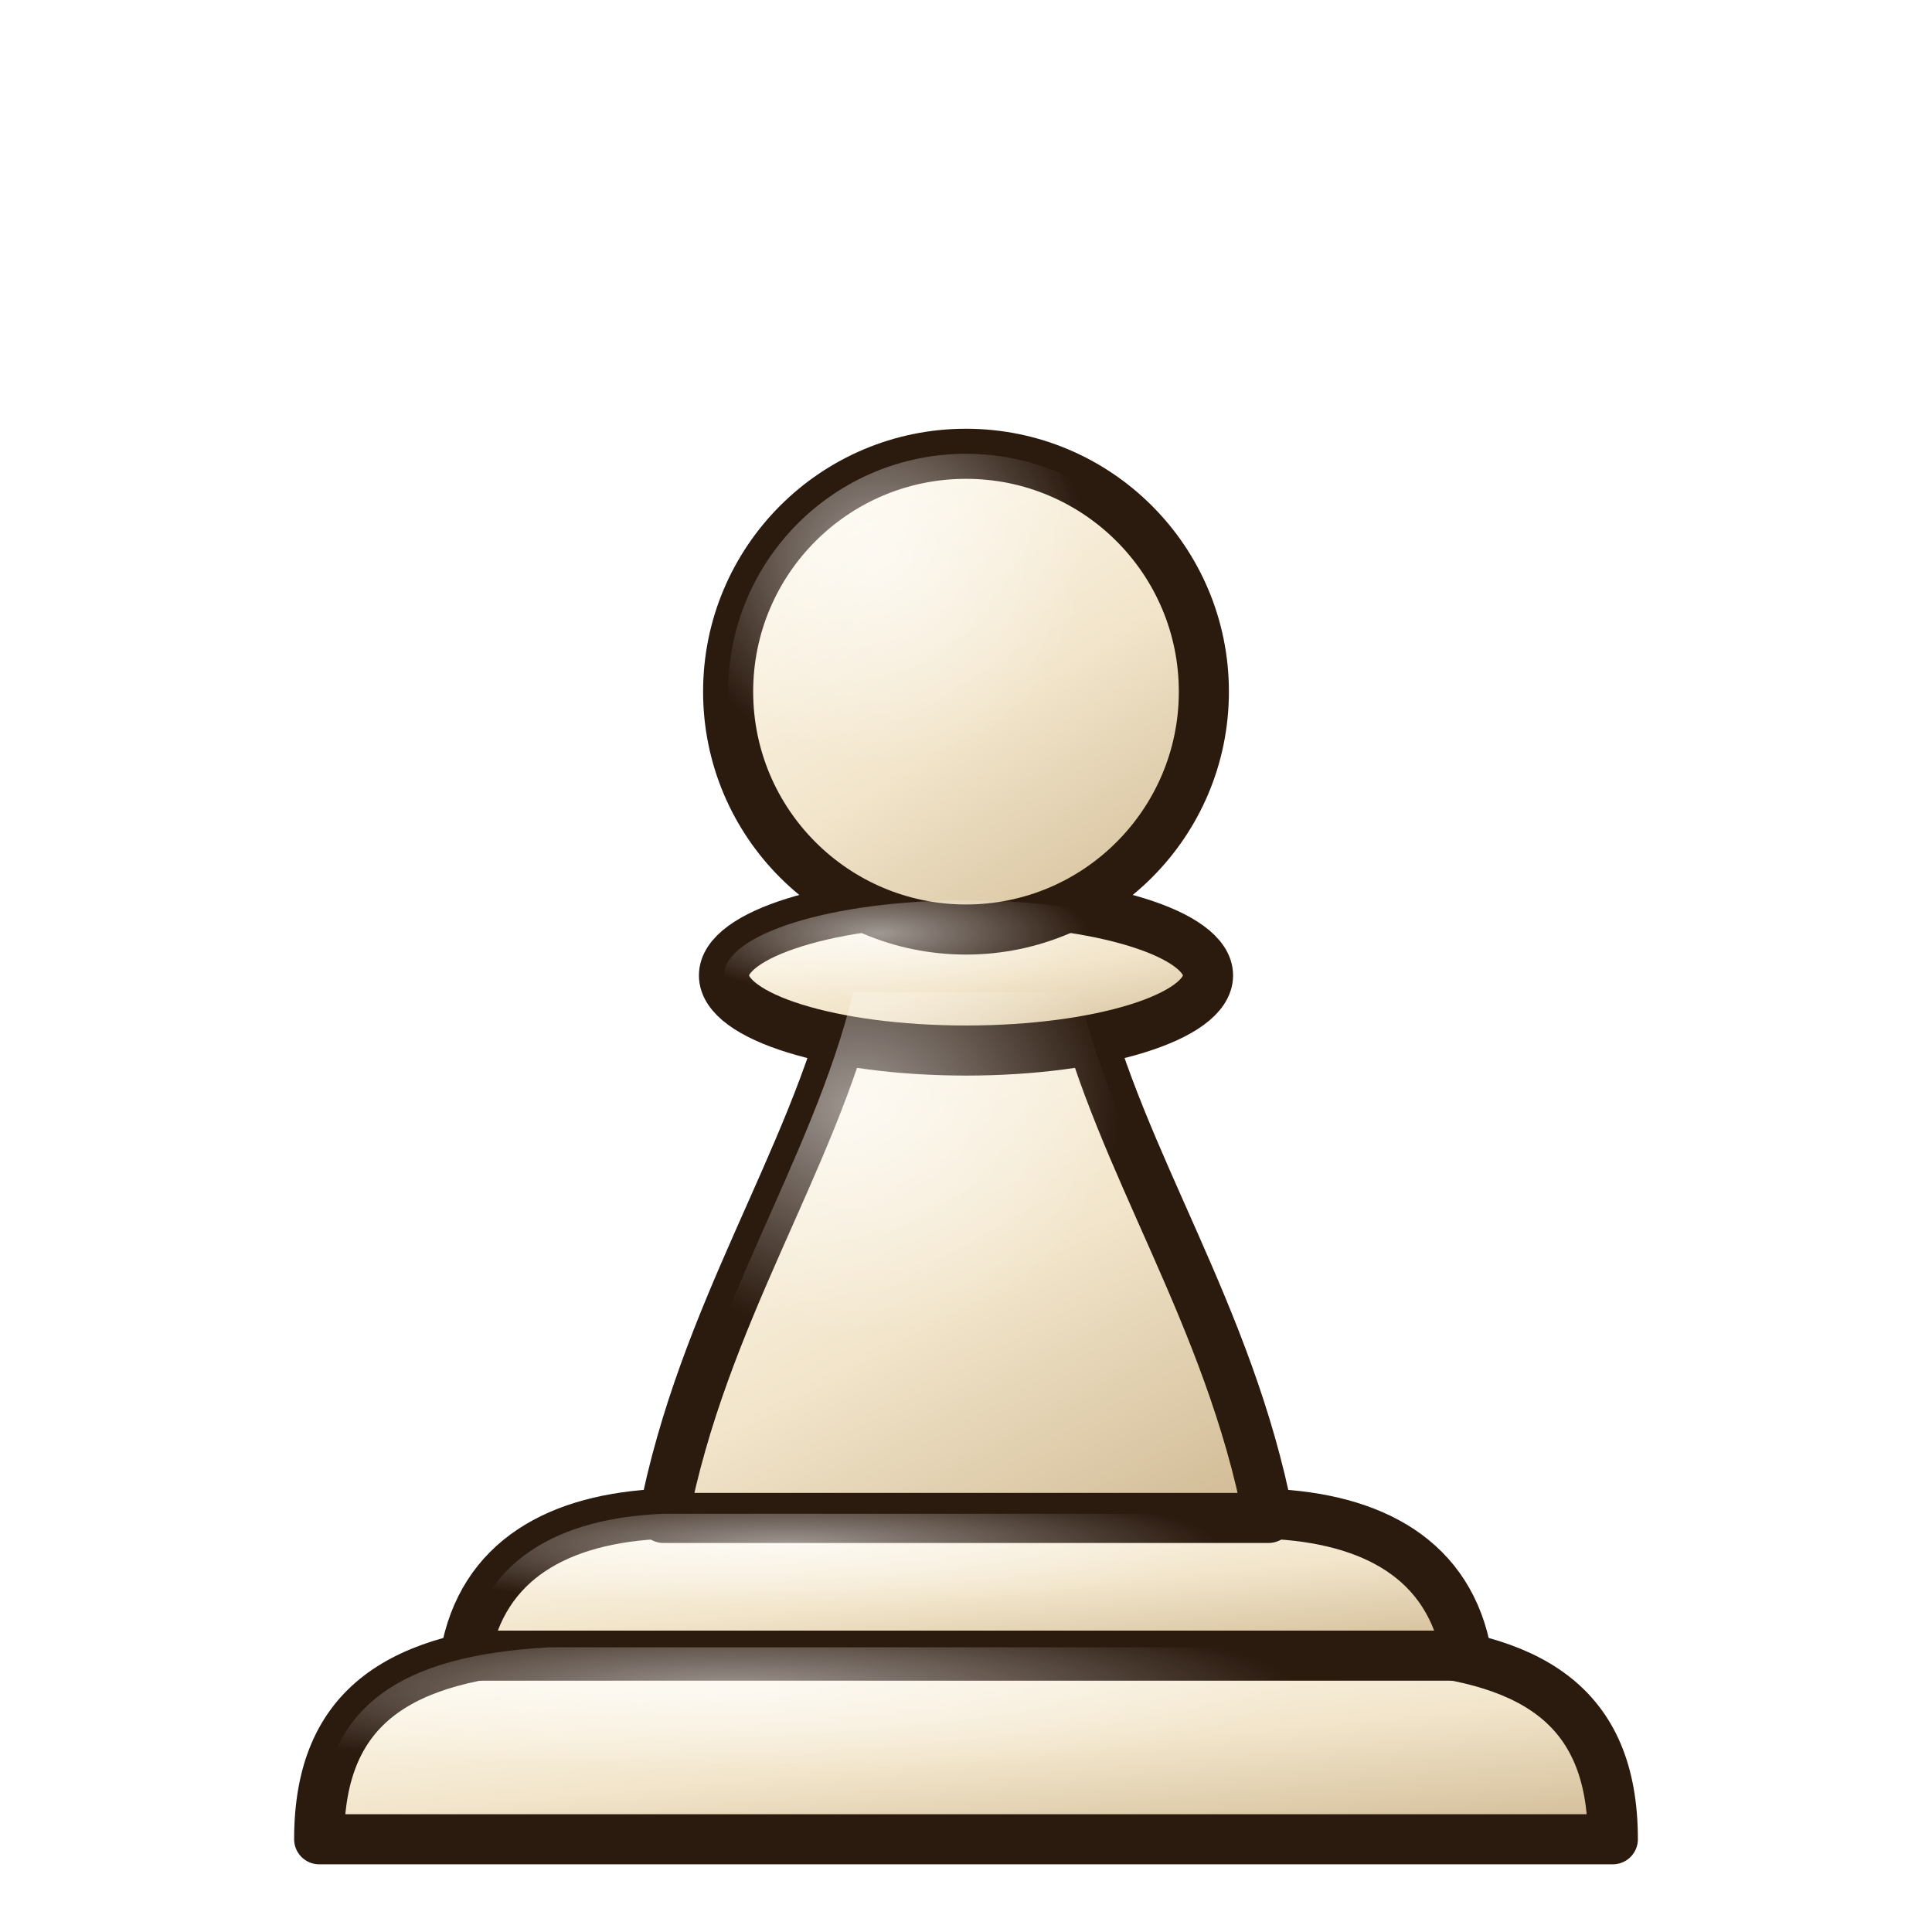
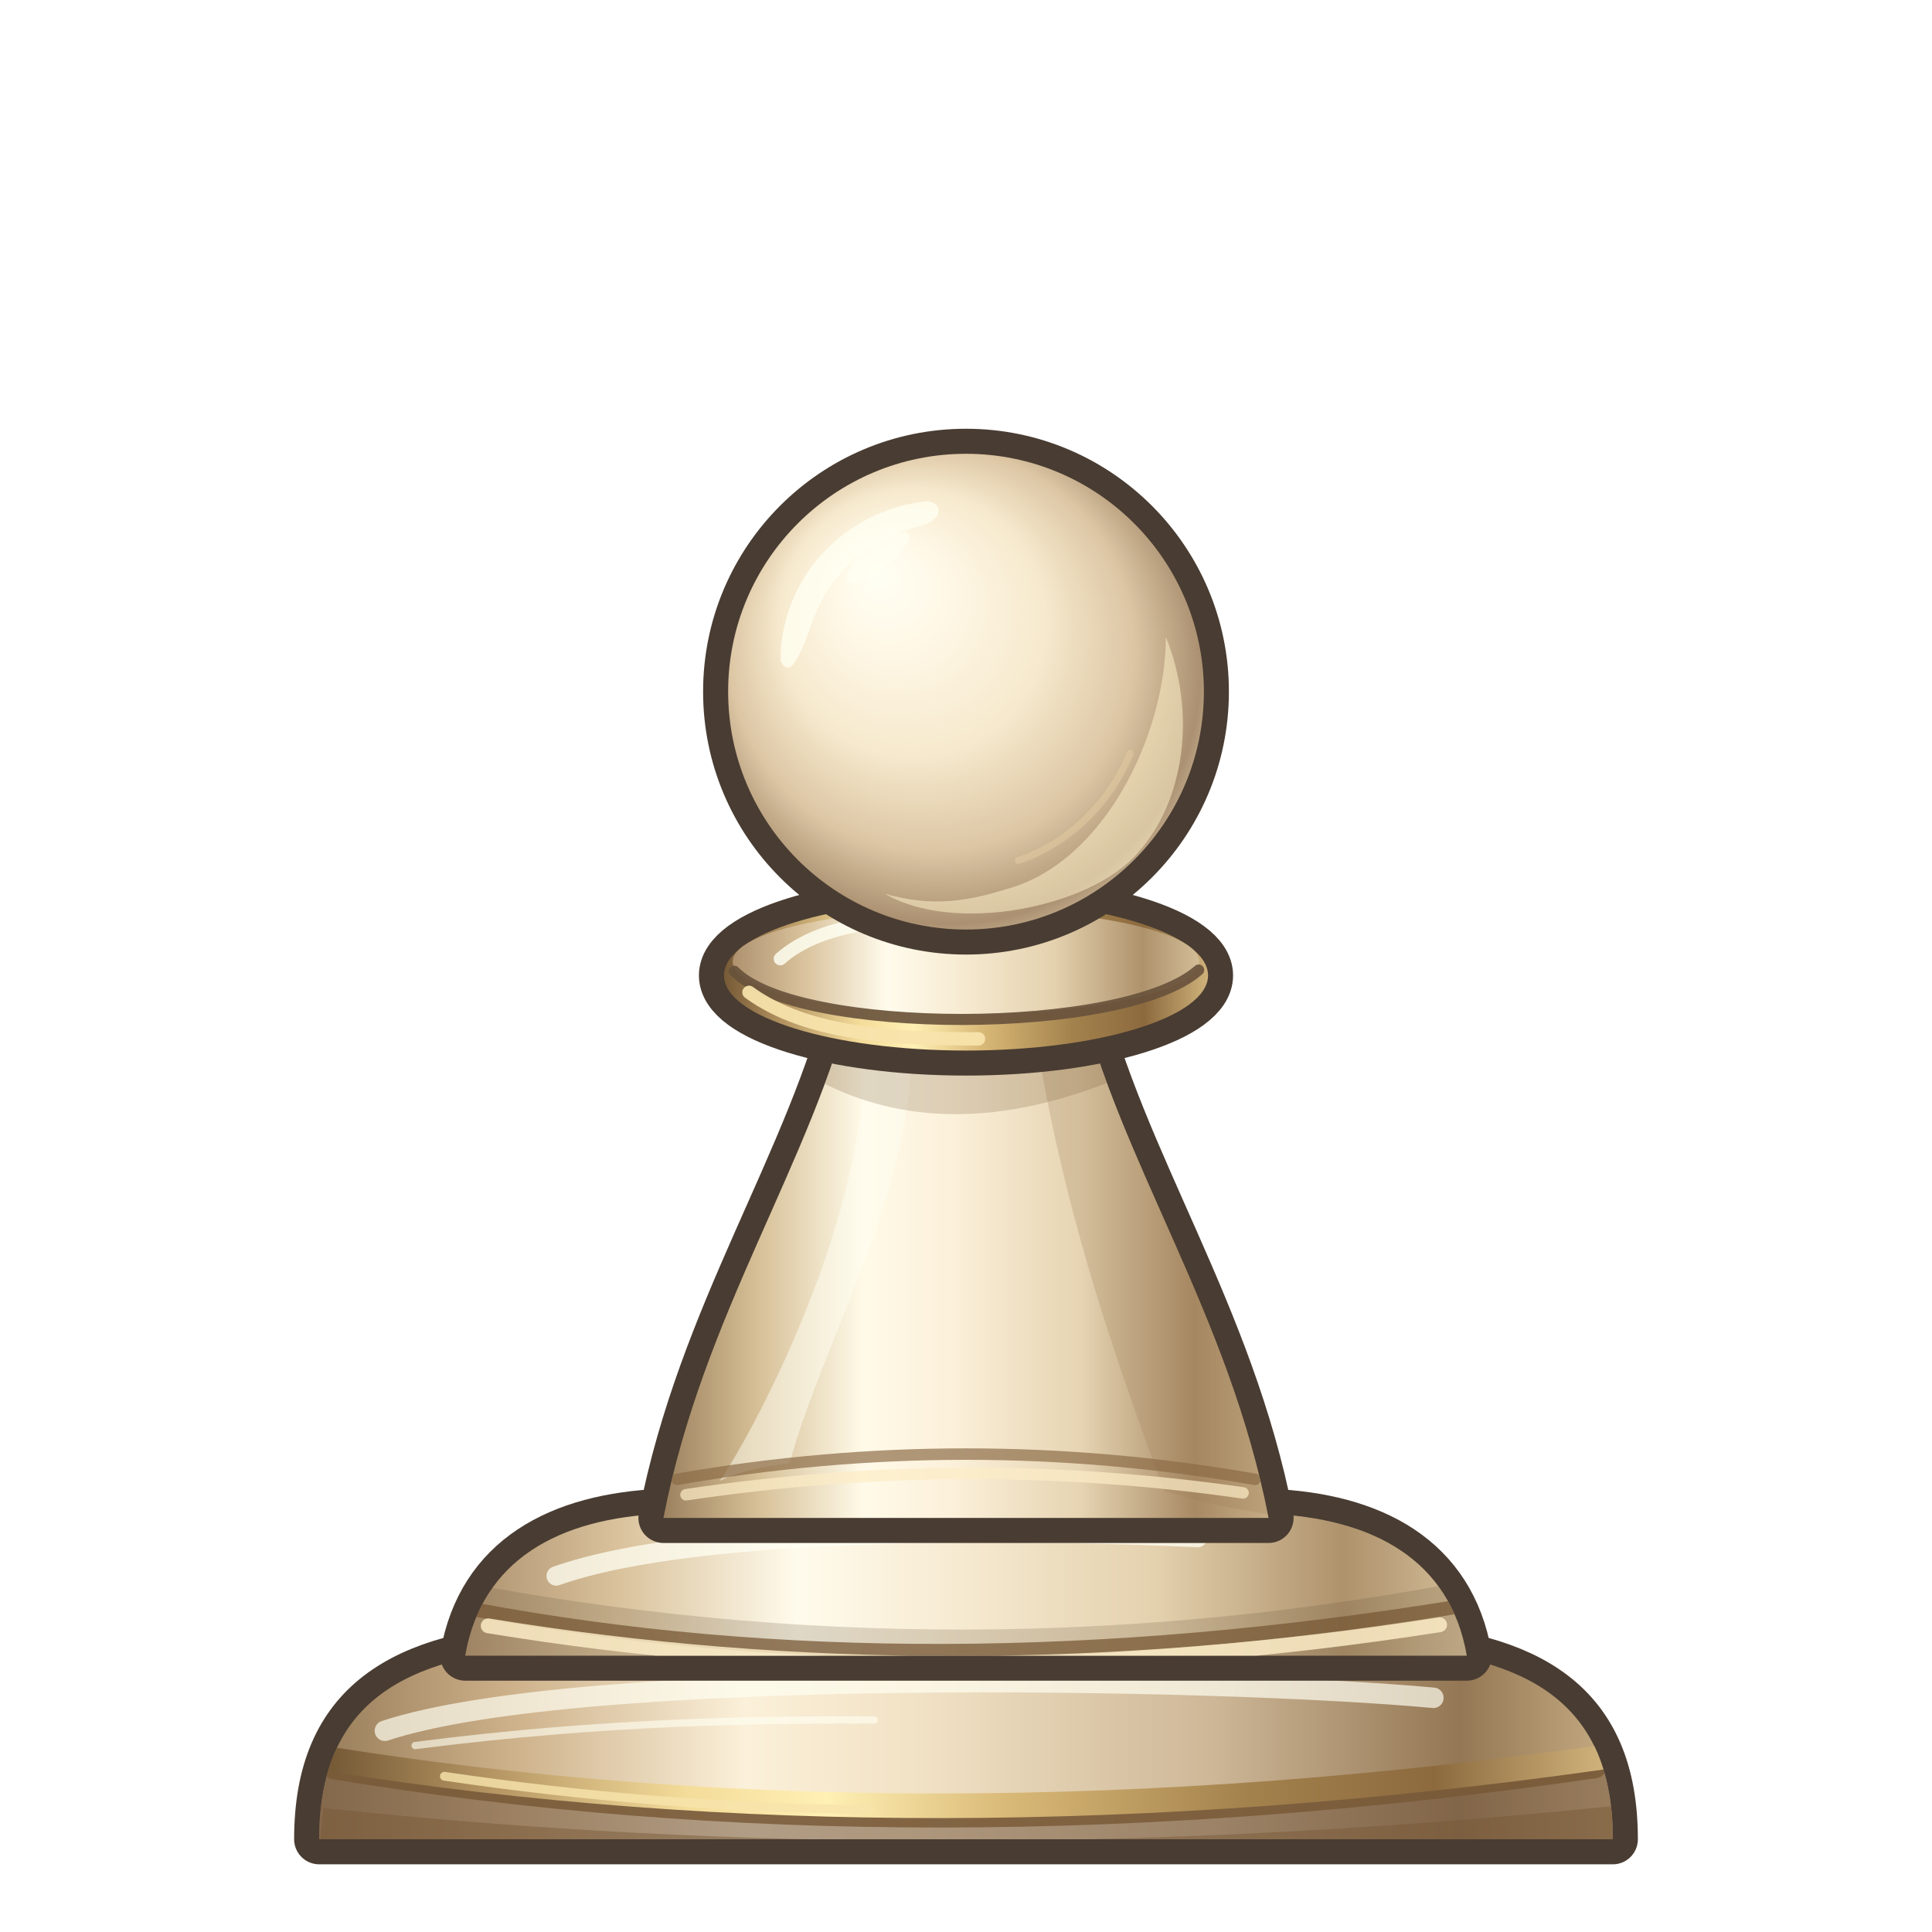
<svg xmlns="http://www.w3.org/2000/svg" viewBox="0 0 100 100">
  <defs>
-     <linearGradient id="p-body" x1="0.18" y1="0" x2="0.82" y2="1">
-       <stop offset="0" stop-color="#FFFBF1" />
-       <stop offset="0.55" stop-color="#F2E5CB" />
-       <stop offset="1" stop-color="#D4BF9A" />
+     <linearGradient id="wp-lathe" x1="0%" y1="0%" x2="100%" y2="0%">
+       <stop offset="0" stop-color="#9D825F" />
+       <stop offset="0.15" stop-color="#D5BE95" />
+       <stop offset="0.33" stop-color="#FFFAE8" />
+       <stop offset="0.47" stop-color="#FCF1DB" />
+       <stop offset="0.69" stop-color="#E6D4B2" />
+       <stop offset="0.88" stop-color="#A88A64" />
+       <stop offset="1" stop-color="#C5AC85" />
    </linearGradient>
-     <radialGradient id="p-gloss" cx="0.32" cy="0.22" r="0.62">
-       <stop offset="0" stop-color="#FFFFFF" stop-opacity="0.55" />
-       <stop offset="0.7" stop-color="#FFFFFF" stop-opacity="0" />
+     <linearGradient id="wp-foot" x1="0%" y1="0%" x2="100%" y2="0%">
+       <stop offset="0" stop-color="#977C59" />
+       <stop offset="0.15" stop-color="#CDB18A" />
+       <stop offset="0.33" stop-color="#FBF0D9" />
+       <stop offset="0.47" stop-color="#F1E1C4" />
+       <stop offset="0.69" stop-color="#CDB797" />
+       <stop offset="0.88" stop-color="#947754" />
+       <stop offset="1" stop-color="#C6AC83" />
+     </linearGradient>
+     <linearGradient id="wp-surface" x1="0%" y1="0%" x2="100%" y2="0%">
+       <stop offset="0" stop-color="#AF9370" />
+       <stop offset="0.15" stop-color="#D9C29C" />
+       <stop offset="0.33" stop-color="#FFFBEC" />
+       <stop offset="0.47" stop-color="#F8EDD5" />
+       <stop offset="0.69" stop-color="#E4D1AE" />
+       <stop offset="0.88" stop-color="#AE926C" />
+       <stop offset="1" stop-color="#D2BC96" />
+     </linearGradient>
+     <linearGradient id="wp-metal" x1="0%" y1="0%" x2="100%" y2="0%">
+       <stop offset="0" stop-color="#775B37" />
+       <stop offset="0.12" stop-color="#B39361" />
+       <stop offset="0.28" stop-color="#F4DC9A" />
+       <stop offset="0.39" stop-color="#FFF0B4" />
+       <stop offset="0.53" stop-color="#DABA78" />
+       <stop offset="0.72" stop-color="#A4824D" />
+       <stop offset="0.87" stop-color="#8C6A3E" />
+       <stop offset="1" stop-color="#CEB17A" />
+     </linearGradient>
+     <radialGradient id="wp-orb" cx=".47" cy=".47" r=".58" fx=".31" fy=".25">
+       <stop offset="0" stop-color="#FFFFF4" />
+       <stop offset="0.2" stop-color="#FFF8E7" />
+       <stop offset="0.48" stop-color="#F6E9CD" />
+       <stop offset="0.73" stop-color="#DCC6A4" />
+       <stop offset="0.92" stop-color="#AB9171" />
+       <stop offset="1" stop-color="#CDB99C" />
    </radialGradient>
+     <clipPath id="wp-carving-0">
+       <path d="M19 92 C19 85.5 23 83.2 30 82.8 L70 82.8 C77 83.2 81 85.5 81 92 Z" />
+     </clipPath>
+     <clipPath id="wp-carving-1">
+       <path d="M26 83.2 C26.8 78.6 30.5 76.6 35.5 76.4 L64.5 76.4 C69.5 76.6 73.2 78.6 74 83.2 Z" />
+     </clipPath>
+     <clipPath id="wp-carving-2">
+       <path d="M35.5 76.6 C37.4 66.8 42.6 59.6 44.6 51.4 L55.4 51.4 C57.4 59.6 62.6 66.8 64.5 76.6 Z" />
+     </clipPath>
+     <clipPath id="wp-carving-3">
+       <ellipse cx="50" cy="50.6" rx="11.6" ry="3.6" />
+     </clipPath>
+     <clipPath id="wp-carving-4">
+       <circle cx="50" cy="37" r="11.4" />
+     </clipPath>
  </defs>
-   <g transform="translate(50 52) scale(1.08) translate(-50 -52)">
-     <path d="M19 92 C19 85.5 23 83.2 30 82.8 L70 82.8 C77 83.2 81 85.5 81 92 Z" fill="url(#p-body)" stroke="#2B1A0E" stroke-width="2.4" stroke-linejoin="round" stroke-linecap="round" />
-     <path d="M26 83.2 C26.8 78.6 30.5 76.6 35.5 76.4 L64.5 76.4 C69.5 76.6 73.2 78.6 74 83.2 Z" fill="url(#p-body)" stroke="#2B1A0E" stroke-width="2.4" stroke-linejoin="round" stroke-linecap="round" />
-     <path d="M35.5 76.6 C37.4 66.8 42.6 59.6 44.6 51.4 L55.4 51.4 C57.4 59.6 62.6 66.8 64.5 76.6 Z" fill="url(#p-body)" stroke="#2B1A0E" stroke-width="2.4" stroke-linejoin="round" stroke-linecap="round" />
-     <ellipse cx="50" cy="50.6" rx="11.6" ry="3.6" fill="url(#p-body)" stroke="#2B1A0E" stroke-width="2.4" stroke-linejoin="round" stroke-linecap="round" />
-     <circle cx="50" cy="37" r="11.4" fill="url(#p-body)" stroke="#2B1A0E" stroke-width="2.4" stroke-linejoin="round" stroke-linecap="round" />
-     <path d="M19 92 C19 85.5 23 83.2 30 82.8 L70 82.8 C77 83.2 81 85.5 81 92 Z" fill="url(#p-gloss)" />
-     <path d="M26 83.2 C26.8 78.6 30.5 76.6 35.5 76.4 L64.5 76.4 C69.5 76.6 73.2 78.6 74 83.2 Z" fill="url(#p-gloss)" />
-     <path d="M35.5 76.6 C37.4 66.8 42.6 59.6 44.6 51.4 L55.4 51.4 C57.4 59.6 62.6 66.8 64.5 76.6 Z" fill="url(#p-gloss)" />
-     <ellipse cx="50" cy="50.6" rx="11.6" ry="3.6" fill="url(#p-gloss)" />
-     <circle cx="50" cy="37" r="11.4" fill="url(#p-gloss)" />
+   <g transform="translate(50 52) scale(1.08) translate(-50 -52)" stroke-linecap="round" stroke-linejoin="round">
+     <path d="M19 92 C19 85.5 23 83.2 30 82.8 L70 82.8 C77 83.2 81 85.5 81 92 Z" fill="url(#wp-foot)" stroke="#493C32" stroke-width="2.4" stroke-linejoin="round" stroke-linecap="round" paint-order="stroke fill" />
+     <g clip-path="url(#wp-carving-0)">
+       <path d="M18.6 88.2 Q47.6 93.4 81.2 88.1 V93 H18.6Z" fill="#73573F" fill-opacity="0.54" />
+       <path d="M19.2 90.5 Q49 93.7 81.1 90.4 V92.7 H19Z" fill="#775835" fill-opacity="0.46" />
+       <path d="M19.7 88.6 Q47.8 93.25 80.15 88.55" fill="none" stroke="#775835" stroke-width="1.05" stroke-opacity="0.8" />
+       <path d="M19.7 88.19 Q48 92.65 80.35 88.09" fill="none" stroke="url(#wp-metal)" stroke-width="1.18" />
+       <path d="M25 88.98 Q35.2 90.49 45.4 90.58" fill="none" stroke="#F8E4AC" stroke-width="0.42" stroke-opacity="0.81" />
+       <path d="M22.15 86.8 C31.5 83.71 62.1 84.27 72.4 85.22" fill="none" stroke="#FFFFF2" stroke-width="0.98" stroke-opacity="0.68" />
+       <path d="M23.6 87.51 C32.9 86.31 40.4 86.27 45.6 86.28" fill="none" stroke="#FFFFF2" stroke-width="0.35" stroke-opacity="0.62" />
+     </g>
+     <path d="M26 83.2 C26.8 78.6 30.5 76.6 35.5 76.4 L64.5 76.4 C69.5 76.6 73.2 78.6 74 83.2 Z" fill="url(#wp-surface)" stroke="#493C32" stroke-width="2.4" stroke-linejoin="round" stroke-linecap="round" paint-order="stroke fill" />
+     <g clip-path="url(#wp-carving-1)">
+       <path d="M25.4 79.6 Q50 84.35 74.6 79.5 L75 83.6 H25Z" fill="#68513B" fill-opacity="0.21" />
+       <path d="M26.5 81 Q48 85.02 73.6 80.85" fill="none" stroke="#775835" stroke-width="0.67" stroke-opacity="0.74" />
+       <path d="M27.1 81.77 Q49.2 85.4 72.7 81.72" fill="none" stroke="#FCEDC7" stroke-width="0.71" stroke-opacity="0.84" />
+       <path d="M30.36 79.38 C37.5 76.86 54.14 77.21 61.1 77.54" fill="none" stroke="#FFFFF2" stroke-width="0.93" stroke-opacity="0.75" />
+     </g>
+     <path d="M35.5 76.6 C37.4 66.8 42.6 59.6 44.6 51.4 L55.4 51.4 C57.4 59.6 62.6 66.8 64.5 76.6 Z" fill="url(#wp-lathe)" stroke="#493C32" stroke-width="2.4" stroke-linejoin="round" stroke-linecap="round" paint-order="stroke fill" />
+     <g clip-path="url(#wp-carving-2)">
+       <path d="M55.4 51.4 L60.4 57.4 L65.6 76.6 Q61.5 76.0 59.5 75.3 C56.5 67.3 54.15 59.9 53.05 51.4Z" fill="#9E8059" fill-opacity="0.26" />
+       <path d="M44.92 52.9 C46.05 60.5 40.2 71.9 38.2 74.82 Q39.35 74.26 41.55 73.97 C43.2 67.92 47.6 60.8 47.35 53.65Z" fill="#FFFFF2" fill-opacity="0.49" />
+       <path d="M42.85 51.4 H57.15 V55.6 Q49 58.9 42.85 55.6Z" fill="#775835" fill-opacity="0.23" />
+       <path d="M36.15 74.75 Q50 72.33 63.85 74.75" fill="none" stroke="#8A6A45" stroke-width="0.55" stroke-opacity="0.68" />
+       <path d="M36.58 75.49 Q50 73.49 63.28 75.4" fill="none" stroke="#FCEDC7" stroke-width="0.55" stroke-opacity="0.7" />
+     </g>
+     <ellipse cx="50" cy="50.6" rx="11.6" ry="3.6" fill="url(#wp-metal)" stroke="#493C32" stroke-width="2.4" stroke-linejoin="round" stroke-linecap="round" paint-order="stroke fill" />
+     <g clip-path="url(#wp-carving-3)">
+       <ellipse cx="50" cy="49.94" rx="11.18" ry="2.52" fill="url(#wp-surface)" />
+       <path d="M38.9 50.4 C41.9 53.48 57.6 53.5 61.15 50.34" fill="none" stroke="#68513B" stroke-width="0.53" stroke-opacity="0.9" />
+       <path d="M39.6 51.41 C42.4 53.45 46.6 53.64 50.6 53.64" fill="none" stroke="#F8E4AC" stroke-width="0.64" stroke-opacity="0.93" />
+       <path d="M41.1 49.8 Q44.1 47.15 52.7 48.25" fill="none" stroke="#FFFFF2" stroke-width="0.63" stroke-opacity="0.83" />
+     </g>
+     <circle cx="50" cy="37" r="11.4" fill="url(#wp-orb)" stroke="#493C32" stroke-width="2.4" stroke-linejoin="round" stroke-linecap="round" paint-order="stroke fill" />
+     <g clip-path="url(#wp-carving-4)">
+       <g transform="translate(50 37) scale(11.4)">
+         <path d="M.84-.23 C.84.18.58.72.17.83 C-.02.89-.16.9-.34.85 C-.05 1.02.52.91.72.68 C.92.46.97.09.84-.23Z" fill="#FCEDC7" fill-opacity="0.56" />
+         <path d="M-.78-.13 C-.78-.47-.52-.76-.17-.80 C-.10-.80-.09-.73-.18-.70 C-.39-.65-.56-.52-.64-.31 C-.70-.14-.74-.05-.78-.13Z" fill="#FFFFF2" fill-opacity="0.79" />
+         <path d="M-.50-.49 C-.46-.60-.35-.66-.27-.67 C-.21-.68-.24-.61-.31-.55 C-.39-.48-.53-.42-.50-.49Z" fill="#FFFFF2" fill-opacity="0.69" />
+         <path d="M.69.26 C.59.5.4.65.22.71" fill="none" stroke="#E4CDA1" stroke-width="0.029" stroke-opacity="0.51" />
+       </g>
+     </g>
  </g>
</svg>
